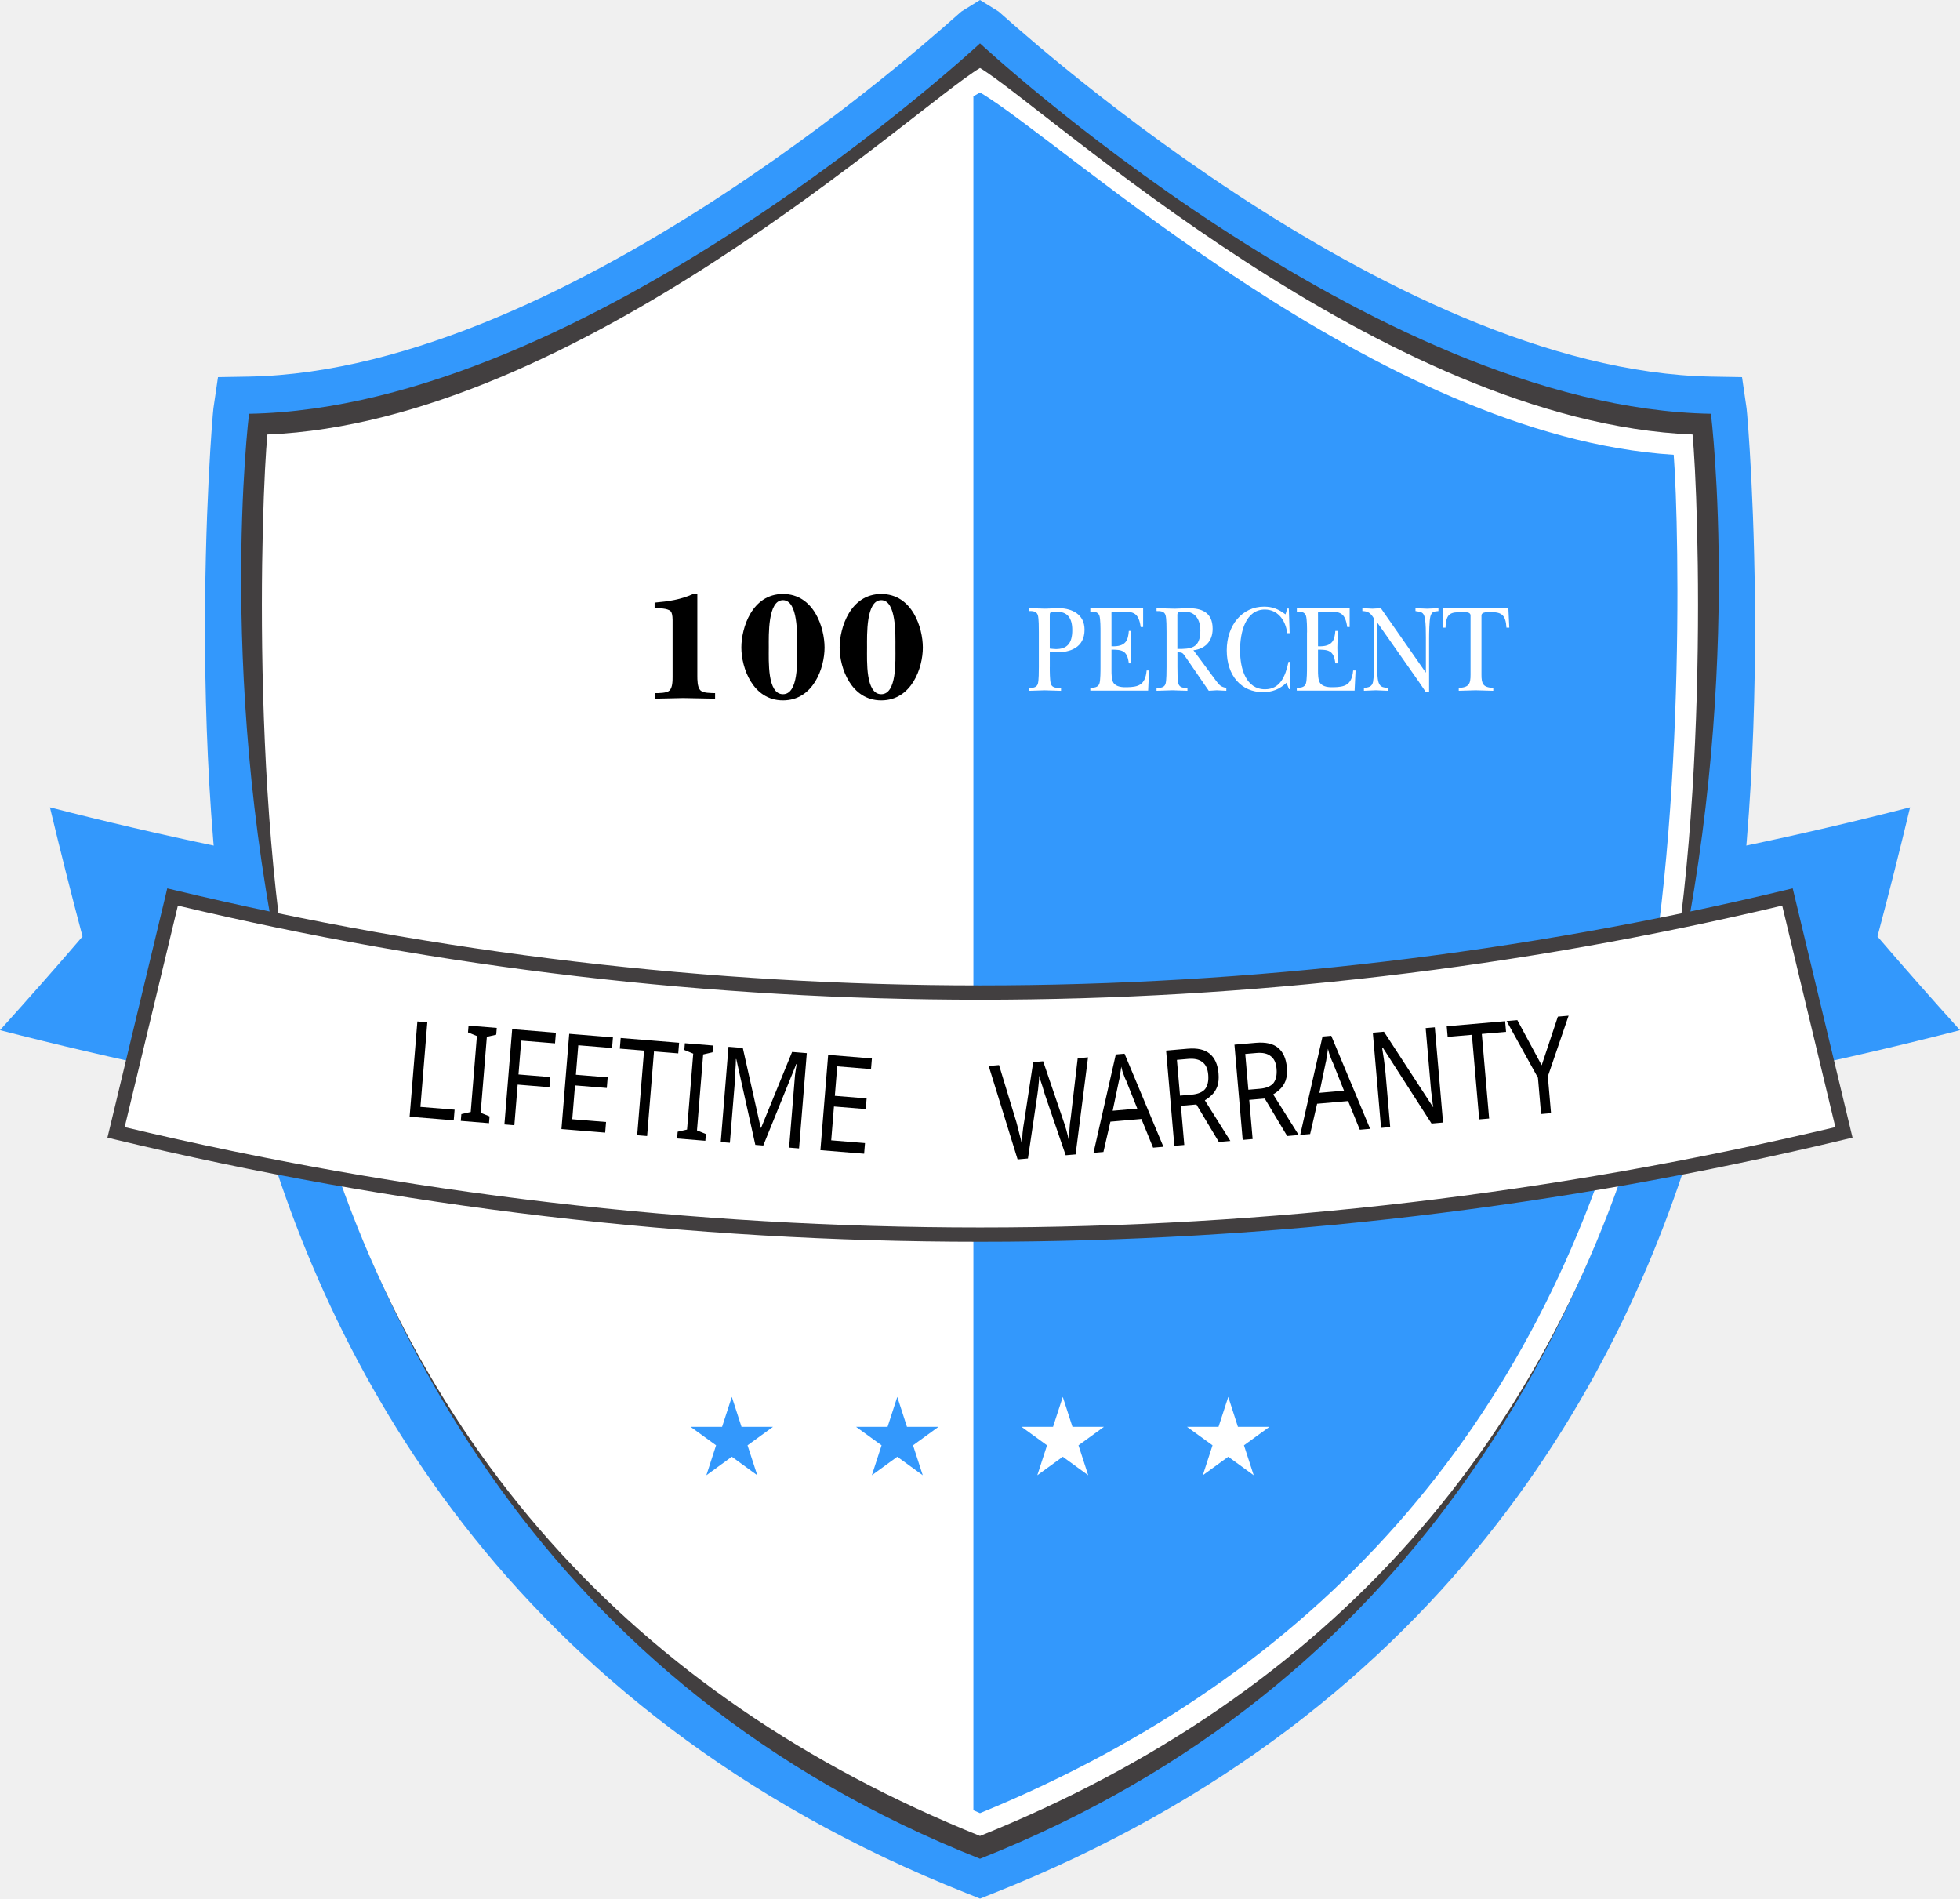
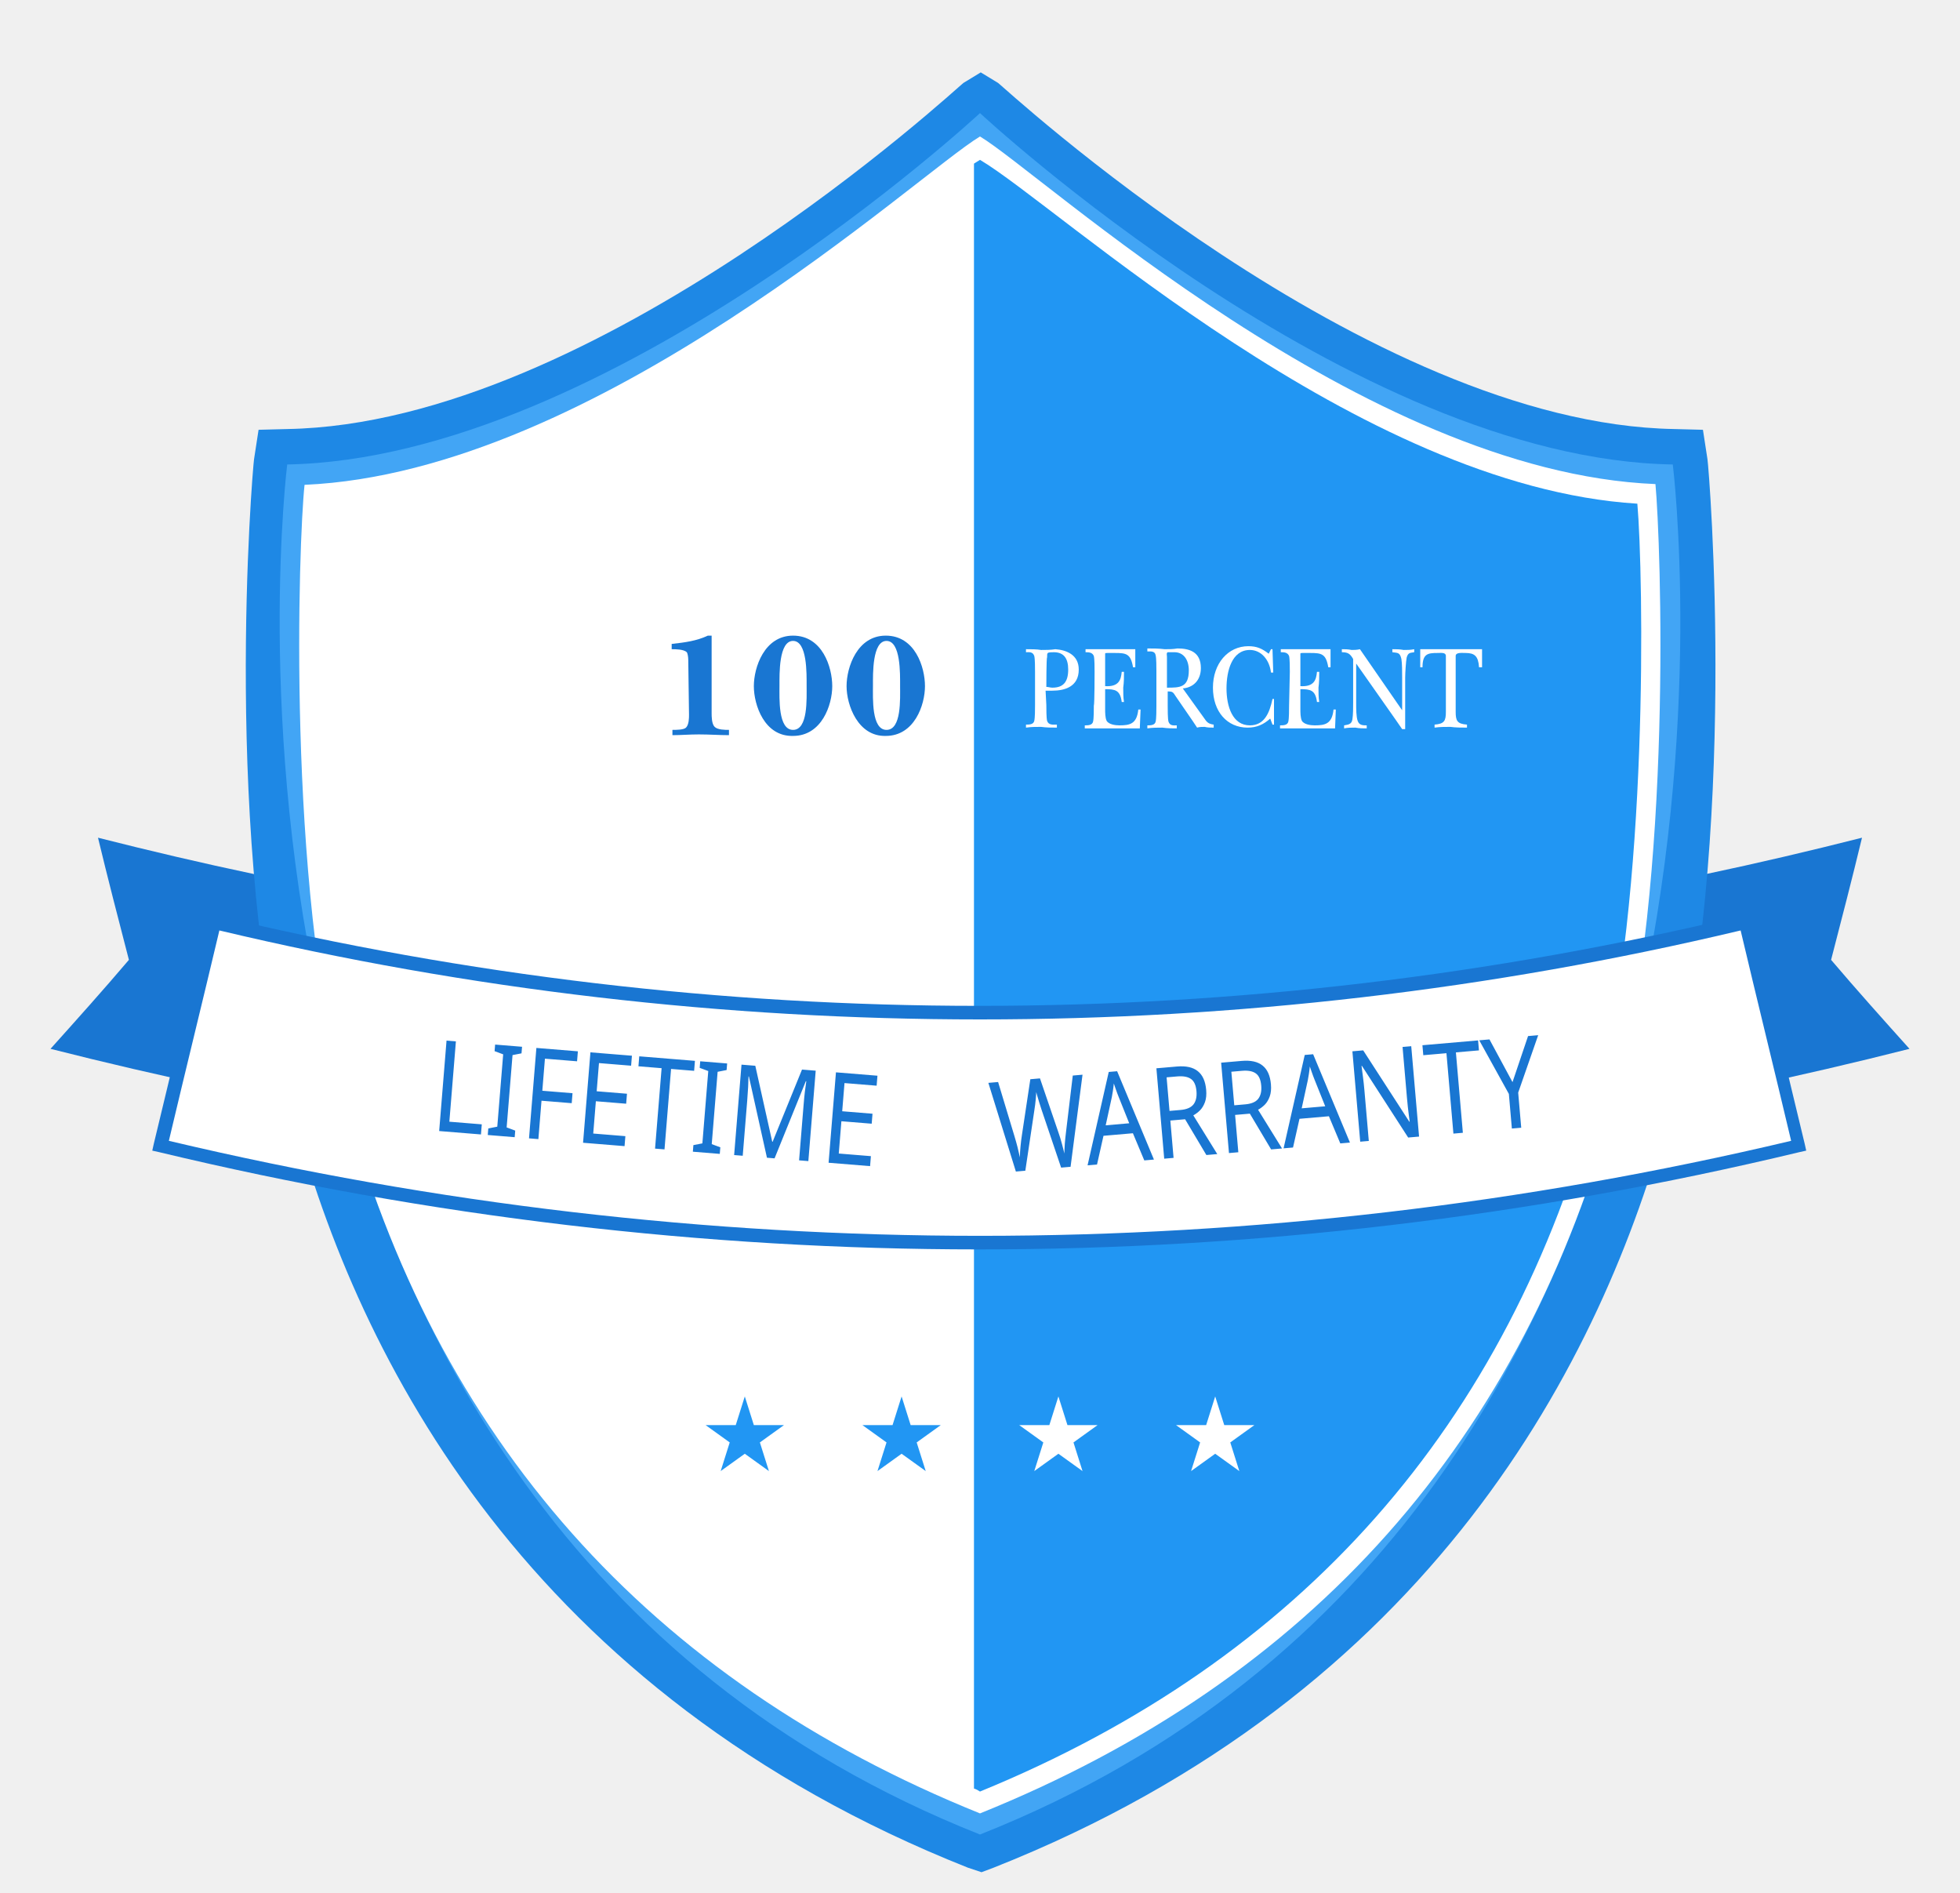
- <svg xmlns="http://www.w3.org/2000/svg" version="1.1" id="Layer_1" x="0px" y="0px" viewBox="0 0 63.126 61.142" enable-background="new 0 0 63.126 61.142" xml:space="preserve">
+ <svg xmlns="http://www.w3.org/2000/svg" version="1.1" id="Layer_1" x="0px" y="0px" viewBox="0 0 260 251" style="enable-background:new 0 0 260 251;" xml:space="preserve">
  <g>
    <g>
      <g>
        <g>
-           <path fill="#3398FC" d="M11.231,35.531C7.465,34.918,3.719,34.133,0,33.176c0.901-0.997,1.788-2.002,2.658-3.017      C2.29,28.774,1.94,27.387,1.608,26c3.529,0.908,7.085,1.653,10.658,2.235C11.921,30.667,11.575,33.099,11.231,35.531z" />
-           <path fill="#3398FC" d="M51.896,35.531c3.766-0.613,7.513-1.398,11.23-2.355c-0.901-0.997-1.787-2.002-2.658-3.017      c0.369-1.385,0.718-2.773,1.051-4.16c-3.528,0.908-7.084,1.653-10.658,2.235C51.206,30.667,51.551,33.099,51.896,35.531z" />
+           <path fill="#1976D2" d="M50.6,148.3c-14.7-2.4-29.3-5.5-43.9-9.2c3.5-3.9,7-7.8,10.4-11.8c-1.4-5.4-2.8-10.8-4.1-16.2      c13.8,3.5,27.7,6.5,41.6,8.7C53.3,129.3,51.9,138.8,50.6,148.3z" />
+           <path fill="#1976D2" d="M209.4,148.3c14.7-2.4,29.3-5.5,43.9-9.2c-3.5-3.9-7-7.8-10.4-11.8c1.4-5.4,2.8-10.8,4.1-16.2      c-13.8,3.5-27.7,6.5-41.6,8.7C206.7,129.3,208.1,138.8,209.4,148.3z" />
        </g>
-         <polygon fill="#3398FC" points="5.376,28.615 8.267,27.173 8.267,30.181    " />
+         <polygon fill="#1976D2" points="27.7,121.3 39,115.7 39,127.4    " />
      </g>
-       <polygon fill="#3398FC" points="57.74,28.615 54.848,27.173 54.848,30.181   " />
+       <polygon fill="#1976D2" points="232.2,121.3 220.9,115.7 220.9,127.4   " />
    </g>
    <g>
-       <path fill="#3398FC" d="M31.148,60.977C16.254,55.073,10.442,43.751,8.19,35.291c-2.427-9.119-1.361-21.823-1.316-22.143    l0.147-1.003l0.981-0.017c10.491-0.184,22.839-11.68,22.962-11.757L31.563,0l0.598,0.371c0.124,0.077,12.486,11.574,22.963,11.757    l0.982,0.017l0.146,1.003c0.047,0.32,1.112,13.024-1.315,22.143c-2.253,8.46-8.064,19.783-22.957,25.687l-0.416,0.165    L31.148,60.977z" />
-       <path fill="#423F40" d="M31.563,59.86c27.956-11.081,23.541-46.535,23.541-46.535C44.18,13.133,31.563,1.397,31.563,1.397l0,0    c0,0-12.618,11.736-23.542,11.928C8.022,13.325,3.606,48.778,31.563,59.86z" />
-       <path fill="#FFFFFF" d="M31.563,59.126C20.312,54.593,13.04,46.407,9.948,34.792c-1.959-7.358-1.527-18.897-1.335-20.8    c9.951-0.404,20.854-10.549,22.95-11.802c2.094,1.253,12.998,11.398,22.949,11.802c0.191,1.91,0.622,13.483-1.348,20.848    C50.064,46.43,42.799,54.599,31.563,59.126z" />
-       <path fill="#3398FC" d="M53.905,14.645C44.413,14.053,34.263,4.56,31.563,2.979c-0.066,0.04-0.139,0.081-0.213,0.125v55.194    c0.072,0.03,0.14,0.063,0.213,0.093c10.891-4.463,17.944-12.446,20.963-23.732C54.299,28.028,54.092,17.011,53.905,14.645z" />
+       <path fill="#1E88E5" d="M128.4,247.7c-58.2-23.1-80.9-67.3-89.6-100.3c-9.5-35.6-5.3-85.2-5.1-86.5l0.6-3.9l3.8-0.1    c41-0.7,89.2-45.6,89.7-45.9l2.3-1.4l2.3,1.4c0.5,0.3,48.8,45.2,89.7,45.9l3.8,0.1l0.6,3.9c0.2,1.2,4.3,50.9-5.1,86.5    c-8.8,33-31.5,77.3-89.6,100.3l-1.6,0.6L128.4,247.7z" />
+       <path fill="#42A5F5" d="M130,243.3C239.2,200,221.9,61.6,221.9,61.6C179.3,60.9,130,15,130,15l0,0c0,0-49.3,45.8-91.9,46.6    C38.1,61.6,20.8,200,130,243.3z" />
+       <path fill="#FFFFFF" d="M130,240.5c-43.9-17.7-72.3-49.7-84.4-95c-7.6-28.7-6-73.8-5.2-81.2C79.2,62.6,121.8,23,130,18.1    c8.2,4.9,50.8,44.5,89.6,46.1c0.7,7.5,2.4,52.6-5.3,81.4C202.2,190.9,173.9,222.8,130,240.5z" />
+       <path fill="#2196F3" d="M217.2,66.8c-37.1-2.3-76.7-39.4-87.2-45.6c-0.3,0.2-0.5,0.3-0.8,0.5v215.5c0.3,0.1,0.5,0.2,0.8,0.4    c42.5-17.4,70.1-48.6,81.9-92.7C218.8,119,218,76,217.2,66.8z" />
    </g>
    <g>
-       <path fill="#FFFFFF" d="M59.389,36.468c-18.291,4.391-37.36,4.391-55.651,0c0.608-2.527,1.214-5.053,1.82-7.58    c17.094,4.104,34.916,4.104,52.011,0C58.176,31.415,58.782,33.941,59.389,36.468z" />
-       <path fill="#423F40" d="M3.683,36.691L3.46,36.636l0.054-0.223c0.608-2.527,1.213-5.052,1.82-7.58l0,0l0.052-0.223l0.225,0.053    c8.529,2.047,17.24,3.071,25.952,3.071l0,0c8.71,0,17.421-1.025,25.952-3.071l0,0l0.223-0.054l0.054,0.224    c0.607,2.528,1.212,5.053,1.819,7.58l0,0l-0.223,0.054l0.223-0.054l0.054,0.224l-0.224,0.053c-9.163,2.2-18.523,3.3-27.879,3.3    l0,0C22.204,39.991,12.845,38.891,3.683,36.691L3.683,36.691z M31.564,39.53c9.245,0,18.49-1.077,27.548-3.232l0,0    c-0.572-2.378-1.142-4.755-1.712-7.133l0,0c-8.495,2.019-17.166,3.031-25.836,3.031l0,0c-8.671,0-17.343-1.011-25.835-3.031l0,0    c-0.571,2.378-1.141,4.755-1.714,7.133l0,0C13.07,38.453,22.316,39.53,31.564,39.53L31.564,39.53z" />
+       <path fill="#FFFFFF" d="M238.7,152c-71.4,17.1-145.9,17.1-217.3,0c2.4-9.9,4.7-19.7,7.1-29.6c66.8,16,136.3,16,203.1,0    C233.9,132.2,236.3,142.1,238.7,152z" />
+       <path fill="#1976D2" d="M21.1,152.8l-0.9-0.2l0.2-0.9c2.4-9.9,4.7-19.7,7.1-29.6l0,0l0.2-0.9l0.9,0.2c33.3,8,67.3,12,101.3,12l0,0    c34,0,68-4,101.3-12l0,0l0.9-0.2l0.2,0.9c2.4,9.9,4.7,19.7,7.1,29.6l0,0l-0.9,0.2l0.9-0.2l0.2,0.9l-0.9,0.2    c-35.8,8.6-72.3,12.9-108.9,12.9l0,0C93.5,165.7,56.9,161.4,21.1,152.8L21.1,152.8z M130,163.9c36.1,0,72.2-4.2,107.6-12.6l0,0    c-2.2-9.3-4.5-18.6-6.7-27.9l0,0c-33.2,7.9-67,11.8-100.9,11.8l0,0c-33.9,0-67.7-3.9-100.9-11.8l0,0c-2.2,9.3-4.5,18.6-6.7,27.9    l0,0C57.8,159.7,93.9,163.9,130,163.9L130,163.9z" />
    </g>
-     <g>
-       <polygon fill="#3398FC" points="23.57,44.987 23.882,45.951 24.895,45.951 24.076,46.546 24.389,47.51 23.57,46.914 22.75,47.51     23.063,46.546 22.243,45.951 23.256,45.951   " />
-       <polygon fill="#3398FC" points="28.899,44.987 29.211,45.951 30.225,45.951 29.406,46.546 29.719,47.51 28.899,46.914     28.08,47.51 28.393,46.546 27.572,45.951 28.586,45.951   " />
-       <polygon fill="#FFFFFF" points="34.229,44.987 34.541,45.951 35.554,45.951 34.735,46.546 35.048,47.51 34.229,46.914     33.409,47.51 33.722,46.546 32.902,45.951 33.915,45.951   " />
-       <polygon fill="#FFFFFF" points="39.559,44.987 39.87,45.951 40.884,45.951 40.065,46.546 40.378,47.51 39.559,46.914     38.739,47.51 39.052,46.546 38.231,45.951 39.245,45.951   " />
-     </g>
+     <polygon fill="#2196F3" points="98.8,185.2 100,189 104,189 100.8,191.3 102,195.1 98.8,192.8 95.6,195.1 96.8,191.3 93.6,189    97.6,189  " />
+     <polygon fill="#2196F3" points="119.6,185.2 120.8,189 124.8,189 121.6,191.3 122.8,195.1 119.6,192.8 116.4,195.1 117.6,191.3    114.4,189 118.4,189  " />
+     <polygon fill="#FFFFFF" points="140.4,185.2 141.6,189 145.6,189 142.4,191.3 143.6,195.1 140.4,192.8 137.2,195.1 138.4,191.3    135.2,189 139.2,189  " />
+     <polygon fill="#FFFFFF" points="161.2,185.2 162.4,189 166.4,189 163.2,191.3 164.4,195.1 161.2,192.8 158,195.1 159.2,191.3 156,189    160,189  " />
    <g>
      <g>
-         <path d="M21.661,19.949c0-0.109-0.018-0.219-0.061-0.264c-0.097-0.099-0.384-0.099-0.517-0.099v-0.179     c0.451-0.04,0.84-0.095,1.242-0.279h0.134v2.637c0,0.114,0,0.363,0.091,0.458c0.091,0.104,0.347,0.094,0.481,0.099v0.179     c-0.323-0.005-0.676-0.015-1.029-0.02c-0.305,0.005-0.603,0.015-0.907,0.02v-0.179c0.116,0,0.378,0,0.463-0.08     c0.104-0.09,0.104-0.323,0.104-0.443V19.949z" />
-         <path d="M23.877,20.855c0-0.642,0.347-1.726,1.34-1.726c0.999,0,1.34,1.085,1.34,1.726c0,0.652-0.359,1.701-1.34,1.701     C24.242,22.556,23.877,21.502,23.877,20.855z M25.217,19.328c-0.493,0-0.457,1.124-0.457,1.522c0,0.448-0.049,1.507,0.457,1.507     c0.505,0,0.457-1.06,0.457-1.507C25.673,20.452,25.71,19.328,25.217,19.328z" />
-         <path d="M27.042,20.855c0-0.642,0.347-1.726,1.34-1.726c0.999,0,1.34,1.085,1.34,1.726c0,0.652-0.359,1.701-1.34,1.701     C27.408,22.556,27.042,21.502,27.042,20.855z M28.382,19.328c-0.493,0-0.457,1.124-0.457,1.522c0,0.448-0.049,1.507,0.457,1.507     c0.505,0,0.457-1.06,0.457-1.507C28.839,20.452,28.876,19.328,28.382,19.328z" />
+         <path fill="#1976D2" d="M91.3,87.5c0-0.4-0.1-0.9-0.2-1c-0.4-0.4-1.5-0.4-2-0.4v-0.7c1.8-0.2,3.3-0.4,4.8-1.1h0.5v10.3     c0,0.4,0,1.4,0.4,1.8s1.4,0.4,1.9,0.4v0.7c-1.3,0-2.6-0.1-4-0.1c-1.2,0-2.4,0.1-3.5,0.1v-0.7c0.5,0,1.5,0,1.8-0.3     c0.4-0.4,0.4-1.3,0.4-1.7L91.3,87.5L91.3,87.5z" />
+         <path fill="#1976D2" d="M100,91c0-2.5,1.4-6.7,5.2-6.7c3.9,0,5.2,4.2,5.2,6.7s-1.4,6.6-5.2,6.6C101.4,97.7,100,93.5,100,91z      M105.2,85c-1.9,0-1.8,4.4-1.8,5.9c0,1.7-0.2,5.9,1.8,5.9s1.8-4.1,1.8-5.9C107,89.4,107.1,85,105.2,85z" />
+         <path fill="#1976D2" d="M112.3,91c0-2.5,1.4-6.7,5.2-6.7c3.9,0,5.2,4.2,5.2,6.7s-1.4,6.6-5.2,6.6C113.8,97.7,112.3,93.5,112.3,91z      M117.6,85c-1.9,0-1.8,4.4-1.8,5.9c0,1.7-0.2,5.9,1.8,5.9s1.8-4.1,1.8-5.9C119.4,89.4,119.5,85,117.6,85z" />
      </g>
    </g>
    <g>
      <g>
-         <path fill="#FFFFFF" d="M33.81,21.483c0,0.129,0,0.426,0.034,0.535c0.048,0.157,0.209,0.129,0.329,0.137v0.092     c-0.178-0.004-0.356-0.012-0.534-0.016c-0.168,0.004-0.332,0.012-0.503,0.016v-0.092c0.11,0,0.253,0,0.291-0.137     c0.031-0.109,0.031-0.406,0.031-0.535v-1.129c0-0.133,0-0.43-0.031-0.539c-0.041-0.141-0.181-0.137-0.291-0.137v-0.092     c0.174,0.004,0.346,0.012,0.517,0.016c0.164-0.004,0.325-0.012,0.49-0.016c0.369,0.016,0.787,0.185,0.787,0.695     c0,0.587-0.483,0.727-0.89,0.727c-0.061,0-0.216-0.012-0.229-0.012V21.483z M33.81,20.888c0.065,0.004,0.134,0.016,0.198,0.016     c0.353,0,0.527-0.177,0.527-0.611c0-0.39-0.157-0.591-0.489-0.591c-0.041,0-0.178,0-0.212,0.024     c-0.028,0.02-0.024,0.064-0.024,0.165V20.888z" />
-         <path fill="#FFFFFF" d="M35.444,20.366c0-0.129,0-0.426-0.034-0.534c-0.045-0.137-0.185-0.137-0.294-0.137v-0.108h1.701v0.607     h-0.079c-0.065-0.47-0.243-0.498-0.606-0.498h-0.246c-0.051,0-0.075-0.004-0.085,0.016c-0.007,0.016-0.003,0.06-0.003,0.149     v0.952c0.469,0.024,0.537-0.205,0.558-0.494h0.079c-0.004,0.181-0.007,0.366-0.014,0.547c0.007,0.165,0.01,0.334,0.014,0.498     h-0.079c-0.048-0.422-0.229-0.442-0.558-0.442v0.659c0,0.12,0,0.309,0.061,0.406c0.089,0.14,0.301,0.149,0.438,0.145     c0.356-0.008,0.589-0.06,0.633-0.539h0.079l-0.031,0.647h-1.862v-0.092c0.11,0,0.25,0,0.294-0.137     c0.034-0.108,0.034-0.406,0.034-0.534V20.366z" />
-         <path fill="#FFFFFF" d="M39.16,21.917c0.11,0.149,0.161,0.205,0.336,0.237v0.092c-0.103-0.004-0.205-0.012-0.308-0.016     c-0.085,0.004-0.171,0.012-0.257,0.016l-0.161-0.233l-0.568-0.828c-0.113-0.153-0.099-0.177-0.28-0.177v0.474     c0,0.129,0,0.426,0.031,0.535c0.041,0.141,0.181,0.137,0.291,0.137v0.092c-0.157-0.004-0.318-0.012-0.482-0.016     c-0.171,0.004-0.343,0.012-0.513,0.016v-0.092c0.11,0,0.253,0,0.291-0.137c0.031-0.109,0.031-0.406,0.031-0.535V20.35     c0-0.129,0-0.426-0.031-0.534c-0.038-0.141-0.181-0.137-0.291-0.137v-0.092c0.195,0.004,0.393,0.012,0.588,0.016     c0.144-0.004,0.291-0.012,0.435-0.016c0.39,0,0.784,0.104,0.784,0.663c0,0.434-0.281,0.655-0.619,0.691L39.16,21.917z      M37.921,20.9c0.428,0,0.739-0.012,0.739-0.595c0-0.354-0.171-0.603-0.479-0.603c-0.041,0-0.192-0.012-0.223,0.004     c-0.045,0.024-0.038,0.101-0.038,0.145V20.9z" />
-         <path fill="#FFFFFF" d="M41.458,19.598h0.051l0.027,0.792h-0.078c-0.058-0.446-0.325-0.76-0.722-0.76     c-0.613,0-0.797,0.711-0.797,1.314c0,0.607,0.198,1.254,0.804,1.254c0.479,0,0.654-0.402,0.756-0.884h0.062v0.88h-0.045     l-0.082-0.205c-0.23,0.213-0.462,0.301-0.757,0.301c-0.695,0-1.167-0.526-1.167-1.346c0-0.816,0.503-1.407,1.198-1.407     c0.28,0,0.458,0.076,0.695,0.249L41.458,19.598z" />
-         <path fill="#FFFFFF" d="M42.096,20.366c0-0.129,0-0.426-0.034-0.534c-0.045-0.137-0.185-0.137-0.294-0.137v-0.108h1.701v0.607     H43.39c-0.065-0.47-0.243-0.498-0.606-0.498h-0.246c-0.051,0-0.075-0.004-0.085,0.016c-0.007,0.016-0.004,0.06-0.004,0.149v0.952     c0.469,0.024,0.537-0.205,0.558-0.494h0.079c-0.003,0.181-0.007,0.366-0.014,0.547c0.007,0.165,0.01,0.334,0.014,0.498h-0.079     c-0.048-0.422-0.229-0.442-0.558-0.442v0.659c0,0.12,0,0.309,0.061,0.406c0.089,0.14,0.301,0.149,0.438,0.145     c0.356-0.008,0.589-0.06,0.633-0.539h0.078l-0.031,0.647h-1.862v-0.092c0.11,0,0.25,0,0.294-0.137     c0.034-0.108,0.034-0.406,0.034-0.534V20.366z" />
-         <path fill="#FFFFFF" d="M44.251,19.92c-0.106-0.177-0.188-0.237-0.373-0.241v-0.092c0.11,0.004,0.216,0.012,0.325,0.016     c0.089-0.004,0.181-0.012,0.27-0.016l1.444,2.069h0.007v-1.117c0-0.173,0-0.454-0.031-0.619     c-0.041-0.225-0.133-0.209-0.305-0.241v-0.092c0.127,0.004,0.25,0.012,0.377,0.016c0.12-0.004,0.236-0.012,0.363-0.016v0.092     c-0.127,0.016-0.216,0.004-0.26,0.177c-0.034,0.129-0.041,0.543-0.041,0.703v1.732h-0.103c-0.075-0.109-0.151-0.221-0.226-0.334     l-1.338-1.905h-0.007v1.35c0,0.149,0,0.45,0.051,0.587c0.058,0.157,0.171,0.149,0.298,0.165v0.092     c-0.13-0.004-0.264-0.012-0.394-0.016c-0.127,0.004-0.253,0.012-0.38,0.016v-0.092c0.134-0.016,0.26-0.024,0.294-0.197     c0.027-0.145,0.027-0.398,0.027-0.555V19.92z" />
-         <path fill="#FFFFFF" d="M48.61,20.213h-0.092c-0.021-0.394-0.15-0.498-0.472-0.498c-0.127,0-0.332-0.02-0.332,0.108v1.905     c0,0.297,0.048,0.41,0.38,0.426v0.092c-0.188-0.004-0.38-0.012-0.568-0.016c-0.181,0.004-0.36,0.012-0.544,0.016v-0.092     c0.332-0.016,0.38-0.129,0.38-0.426v-1.905c0-0.12-0.151-0.108-0.288-0.108c-0.339,0-0.503,0.02-0.517,0.498h-0.079v-0.627h2.102     L48.61,20.213z" />
+         <path fill="#FFFFFF" d="M138.8,93.5c0,0.5,0,1.7,0.1,2.1c0.2,0.6,0.8,0.5,1.3,0.5v0.4c-0.7,0-1.4,0-2.1-0.1c-0.7,0-1.3,0-2,0.1v-0.4     c0.4,0,1,0,1.1-0.5c0.1-0.4,0.1-1.6,0.1-2.1v-4.4c0-0.5,0-1.7-0.1-2.1c-0.2-0.6-0.7-0.5-1.1-0.5v-0.4c0.7,0,1.4,0,2,0.1     c0.6,0,1.3,0,1.9-0.1c1.4,0.1,3.1,0.7,3.1,2.7c0,2.3-1.9,2.8-3.5,2.8c-0.2,0-0.8,0-0.9,0L138.8,93.5L138.8,93.5z M138.8,91.1     c0.3,0,0.5,0.1,0.8,0.1c1.4,0,2.1-0.7,2.1-2.4c0-1.5-0.6-2.3-1.9-2.3c-0.2,0-0.7,0-0.8,0.1s-0.1,0.2-0.1,0.6     C138.8,87.2,138.8,91.1,138.8,91.1z" />
+         <path fill="#FFFFFF" d="M145.2,89.1c0-0.5,0-1.7-0.1-2.1c-0.2-0.5-0.7-0.5-1.1-0.5v-0.4h6.6v2.4h-0.3c-0.3-1.8-0.9-1.9-2.4-1.9h-1     c-0.2,0-0.3,0-0.3,0.1s0,0.2,0,0.6V91c1.8,0.1,2.1-0.8,2.2-1.9h0.3c0,0.7,0,1.4-0.1,2.1c0,0.6,0,1.3,0.1,1.9h-0.3     c-0.2-1.6-0.9-1.7-2.2-1.7V94c0,0.5,0,1.2,0.2,1.6c0.3,0.5,1.2,0.6,1.7,0.6c1.4,0,2.3-0.2,2.5-2.1h0.3l-0.1,2.5h-7.3v-0.4     c0.4,0,1,0,1.1-0.5c0.1-0.4,0.1-1.6,0.1-2.1C145.2,93.4,145.2,89.1,145.2,89.1z" />
+         <path fill="#FFFFFF" d="M159.7,95.2c0.4,0.6,0.6,0.8,1.3,0.9v0.4c-0.4,0-0.8,0-1.2-0.1c-0.3,0-0.7,0-1,0.1l-0.6-0.9l-2.2-3.2     c-0.4-0.6-0.4-0.7-1.1-0.7v1.9c0,0.5,0,1.7,0.1,2.1c0.2,0.6,0.7,0.5,1.1,0.5v0.4c-0.6,0-1.2,0-1.9-0.1c-0.7,0-1.3,0-2,0.1v-0.4     c0.4,0,1,0,1.1-0.5c0.1-0.4,0.1-1.6,0.1-2.1V89c0-0.5,0-1.7-0.1-2.1c-0.1-0.6-0.7-0.5-1.1-0.5V86c0.8,0,1.5,0,2.3,0.1     c0.6,0,1.1,0,1.7-0.1c1.5,0,3.1,0.4,3.1,2.6c0,1.7-1.1,2.6-2.4,2.7L159.7,95.2z M154.8,91.2c1.7,0,2.9,0,2.9-2.3     c0-1.4-0.7-2.4-1.9-2.4c-0.2,0-0.7,0-0.9,0c-0.2,0.1-0.1,0.4-0.1,0.6V91.2L154.8,91.2z" />
+         <path fill="#FFFFFF" d="M168.6,86.1h0.2l0.1,3.1h-0.3c-0.2-1.7-1.3-3-2.8-3c-2.4,0-3.1,2.8-3.1,5.1c0,2.4,0.8,4.9,3.1,4.9     c1.9,0,2.6-1.6,3-3.5h0.2v3.4h-0.2l-0.3-0.8c-0.9,0.8-1.8,1.2-3,1.2c-2.7,0-4.6-2.1-4.6-5.3c0-3.2,2-5.5,4.7-5.5     c1.1,0,1.8,0.3,2.7,1L168.6,86.1z" />
+         <path fill="#FFFFFF" d="M171.1,89.1c0-0.5,0-1.7-0.1-2.1c-0.2-0.5-0.7-0.5-1.1-0.5v-0.4h6.6v2.4h-0.3c-0.3-1.8-0.9-1.9-2.4-1.9h-1     c-0.2,0-0.3,0-0.3,0.1s0,0.2,0,0.6V91c1.8,0.1,2.1-0.8,2.2-1.9h0.3c0,0.7,0,1.4-0.1,2.1c0,0.6,0,1.3,0.1,1.9h-0.3     c-0.2-1.6-0.9-1.7-2.2-1.7V94c0,0.5,0,1.2,0.2,1.6c0.3,0.5,1.2,0.6,1.7,0.6c1.4,0,2.3-0.2,2.5-2.1h0.3l-0.1,2.5h-7.3v-0.4     c0.4,0,1,0,1.1-0.5c0.1-0.4,0.1-1.6,0.1-2.1L171.1,89.1L171.1,89.1z" />
+         <path fill="#FFFFFF" d="M179.5,87.4c-0.4-0.7-0.7-0.9-1.5-0.9v-0.4c0.4,0,0.8,0,1.3,0.1c0.3,0,0.7,0,1.1-0.1l5.6,8.1l0,0v-4.4     c0-0.7,0-1.8-0.1-2.4c-0.2-0.9-0.5-0.8-1.2-0.9v-0.4c0.5,0,1,0,1.5,0.1c0.5,0,0.9,0,1.4-0.1v0.4c-0.5,0.1-0.8,0-1,0.7     c-0.1,0.5-0.2,2.1-0.2,2.7v6.8H186c-0.3-0.4-0.6-0.9-0.9-1.3l-5.2-7.4l0,0v5.3c0,0.6,0,1.8,0.2,2.3c0.2,0.6,0.7,0.6,1.2,0.6v0.4     c-0.5,0-1,0-1.5-0.1c-0.5,0-1,0-1.5,0.1v-0.4c0.5-0.1,1-0.1,1.1-0.8c0.1-0.6,0.1-1.6,0.1-2.2L179.5,87.4L179.5,87.4z" />
+         <path fill="#FFFFFF" d="M196.6,88.5h-0.4c-0.1-1.5-0.6-1.9-1.8-1.9c-0.5,0-1.3-0.1-1.3,0.4v7.4c0,1.2,0.2,1.6,1.5,1.7v0.4     c-0.7,0-1.5,0-2.2-0.1c-0.7,0-1.4,0-2.1,0.1v-0.4c1.3-0.1,1.5-0.5,1.5-1.7V87c0-0.5-0.6-0.4-1.1-0.4c-1.3,0-2,0.1-2,1.9h-0.3     v-2.4h8.2L196.6,88.5z" />
      </g>
    </g>
-     <text transform="matrix(0.819 -0.071 0.0863 0.9963 32.0703 37.3991)" font-family="'AdellePE-Bold'" font-size="4.317px">WARRANTY</text>
-     <text transform="matrix(0.8193 0.0667 -0.0812 0.9967 12.8469 35.9348)" font-family="'AdellePE-Bold'" font-size="4.317px">LIFETIME </text>
+     <text transform="matrix(0.819 -7.099782e-002 8.629735e-002 0.9963 131.9816 155.6146)" fill="#1976D2" style="font-family:'AdellePE-Bold'; font-size:16.859px;">WARRANTY</text>
+     <text transform="matrix(0.8193 6.669986e-002 -8.119983e-002 0.9967 56.9133 149.8928)" fill="#1976D2" style="font-family:'AdellePE-Bold'; font-size:16.858px;">LIFETIME </text>
  </g>
</svg>
